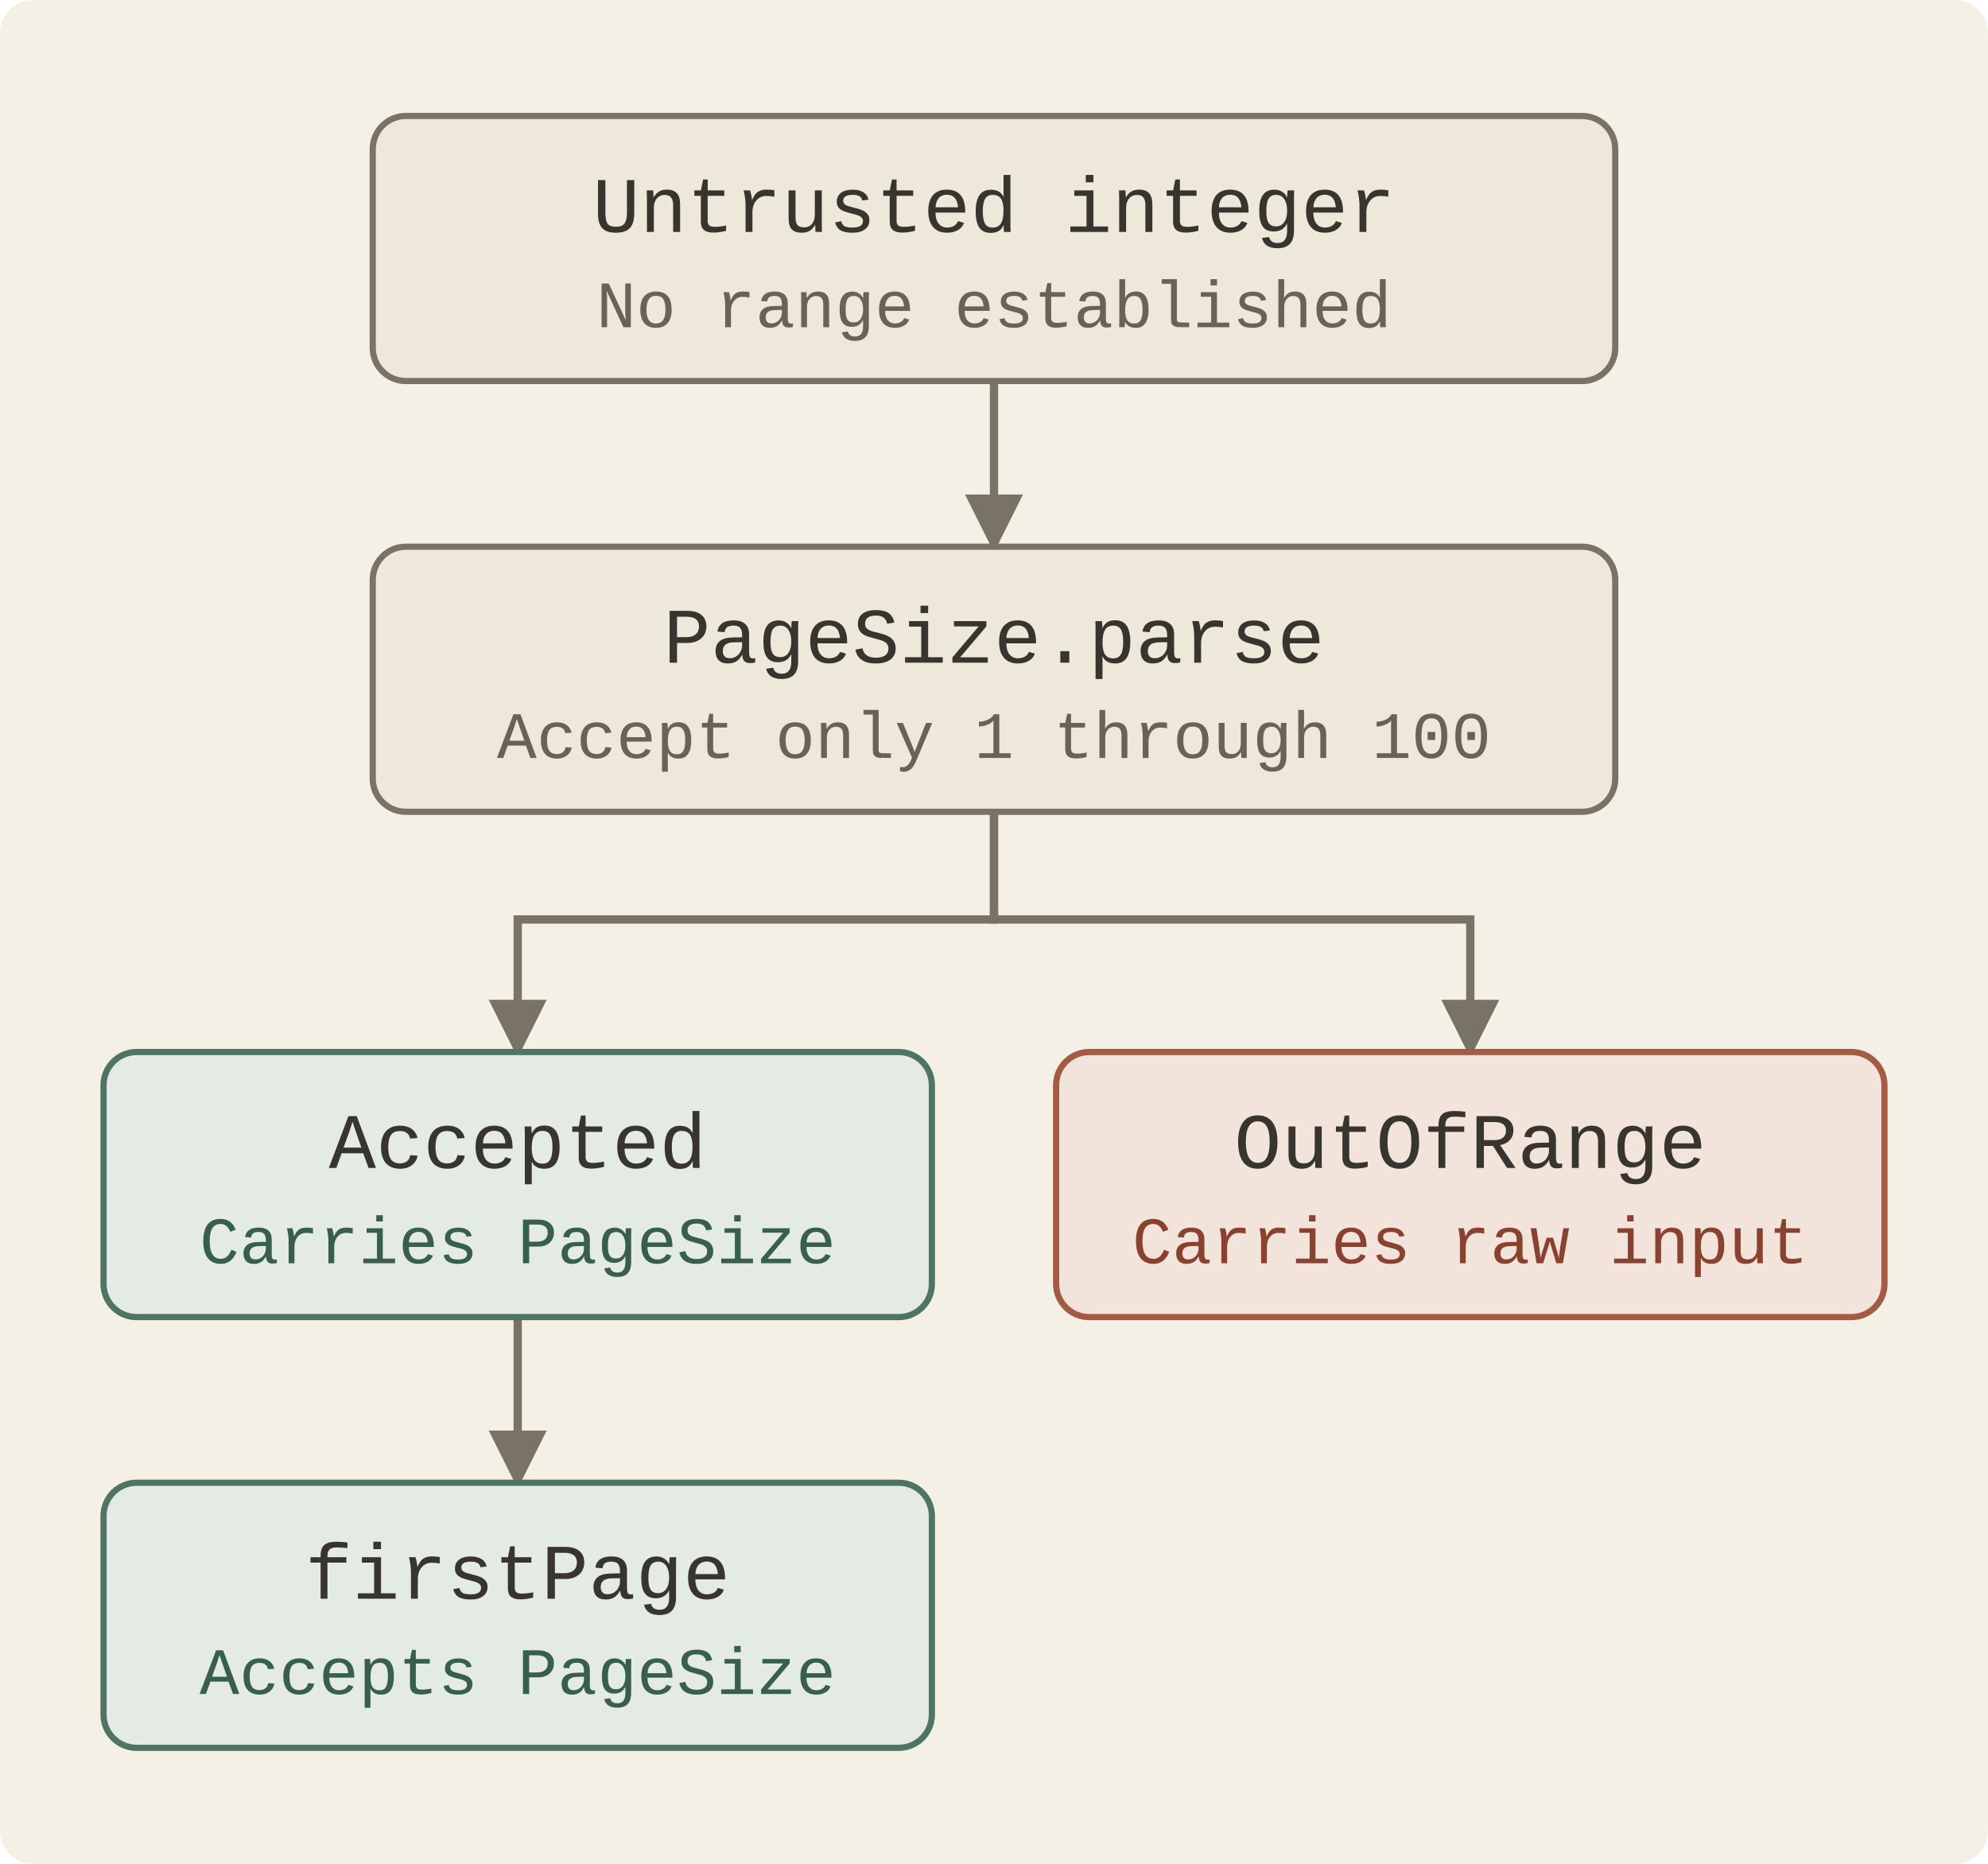
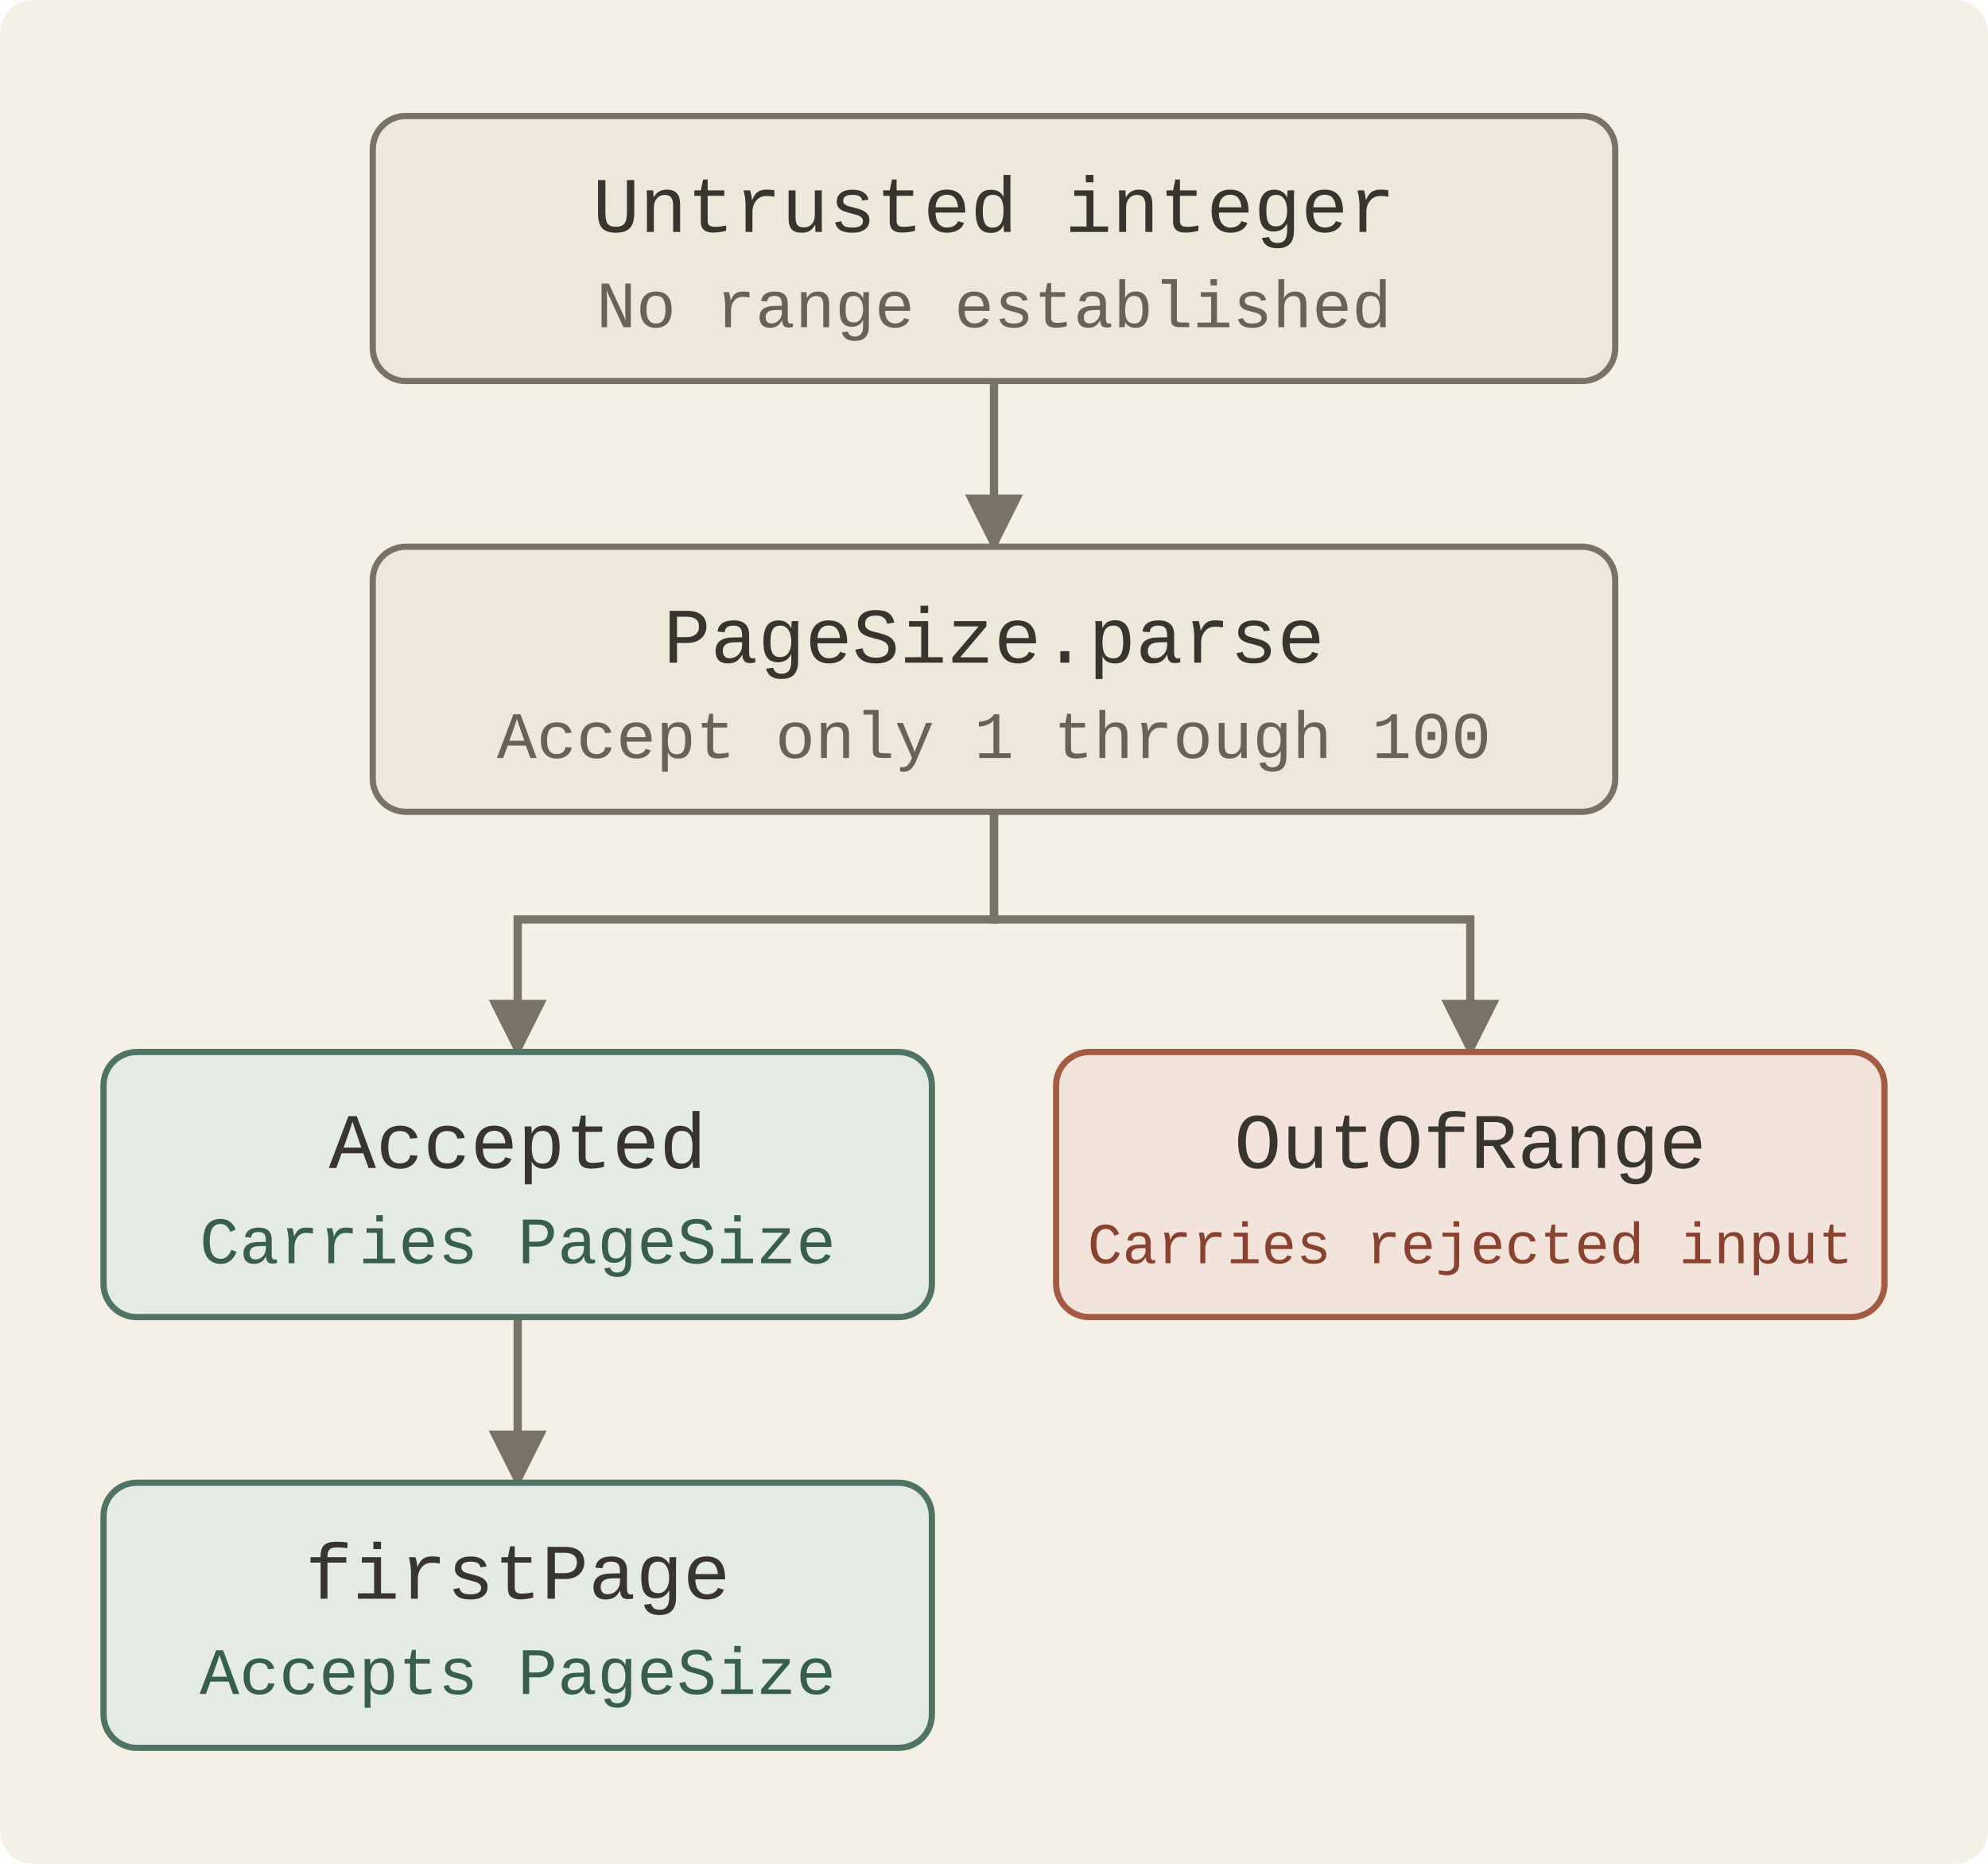
<svg xmlns="http://www.w3.org/2000/svg" width="480" height="450" viewBox="0 0 480 450" role="img" aria-labelledby="title desc">
  <defs>
    <marker id="arrow" viewBox="0 0 10 10" refX="9" refY="5" markerWidth="7" markerHeight="7" orient="auto-start-reverse">
      <path d="M 0 0 L 10 5 L 0 10 z" fill="#787366" />
    </marker>
  </defs>
  <rect width="480" height="450" rx="8" fill="#f5f0e5" />
  <g fill="none" stroke="#787366" stroke-width="2" marker-end="url(#arrow)">
    <path d="M240 92V132" />
    <path d="M240 196V222H125V254" />
    <path d="M240 196V222H355V254" />
    <path d="M125 318V358" />
  </g>
  <g stroke-width="1.5">
    <rect x="90" y="28" width="300" height="64" rx="8" fill="#eee8db" stroke="#787366" />
    <rect x="90" y="132" width="300" height="64" rx="8" fill="#eee8db" stroke="#787366" />
    <rect x="25" y="254" width="200" height="64" rx="8" fill="#e4ebe4" stroke="#4f7463" />
    <rect x="255" y="254" width="200" height="64" rx="8" fill="#f2e3db" stroke="#a45b43" />
    <rect x="25" y="358" width="200" height="64" rx="8" fill="#e4ebe4" stroke="#4f7463" />
  </g>
  <g fill="#38352f" font-family="Courier New, monospace" font-size="19" text-anchor="middle">
    <text x="240" y="56">Untrusted integer</text>
    <text x="240" y="79" fill="#686354" font-size="16">No range established</text>
    <text x="240" y="160">PageSize.parse</text>
    <text x="240" y="183" fill="#686354" font-size="16">Accept only 1 through 100</text>
    <text x="125" y="282">Accepted</text>
    <text x="125" y="305" fill="#385e4c" font-size="16">Carries PageSize</text>
    <text x="355" y="282">OutOfRange</text>
-     <text x="355" y="305" fill="#8a4230" font-size="16">Carries raw input</text>
+     <text x="355" y="305" fill="#8a4230" font-size="14">Carries rejected input</text>
    <text x="125" y="386">firstPage</text>
    <text x="125" y="409" fill="#385e4c" font-size="16">Accepts PageSize</text>
  </g>
</svg>
